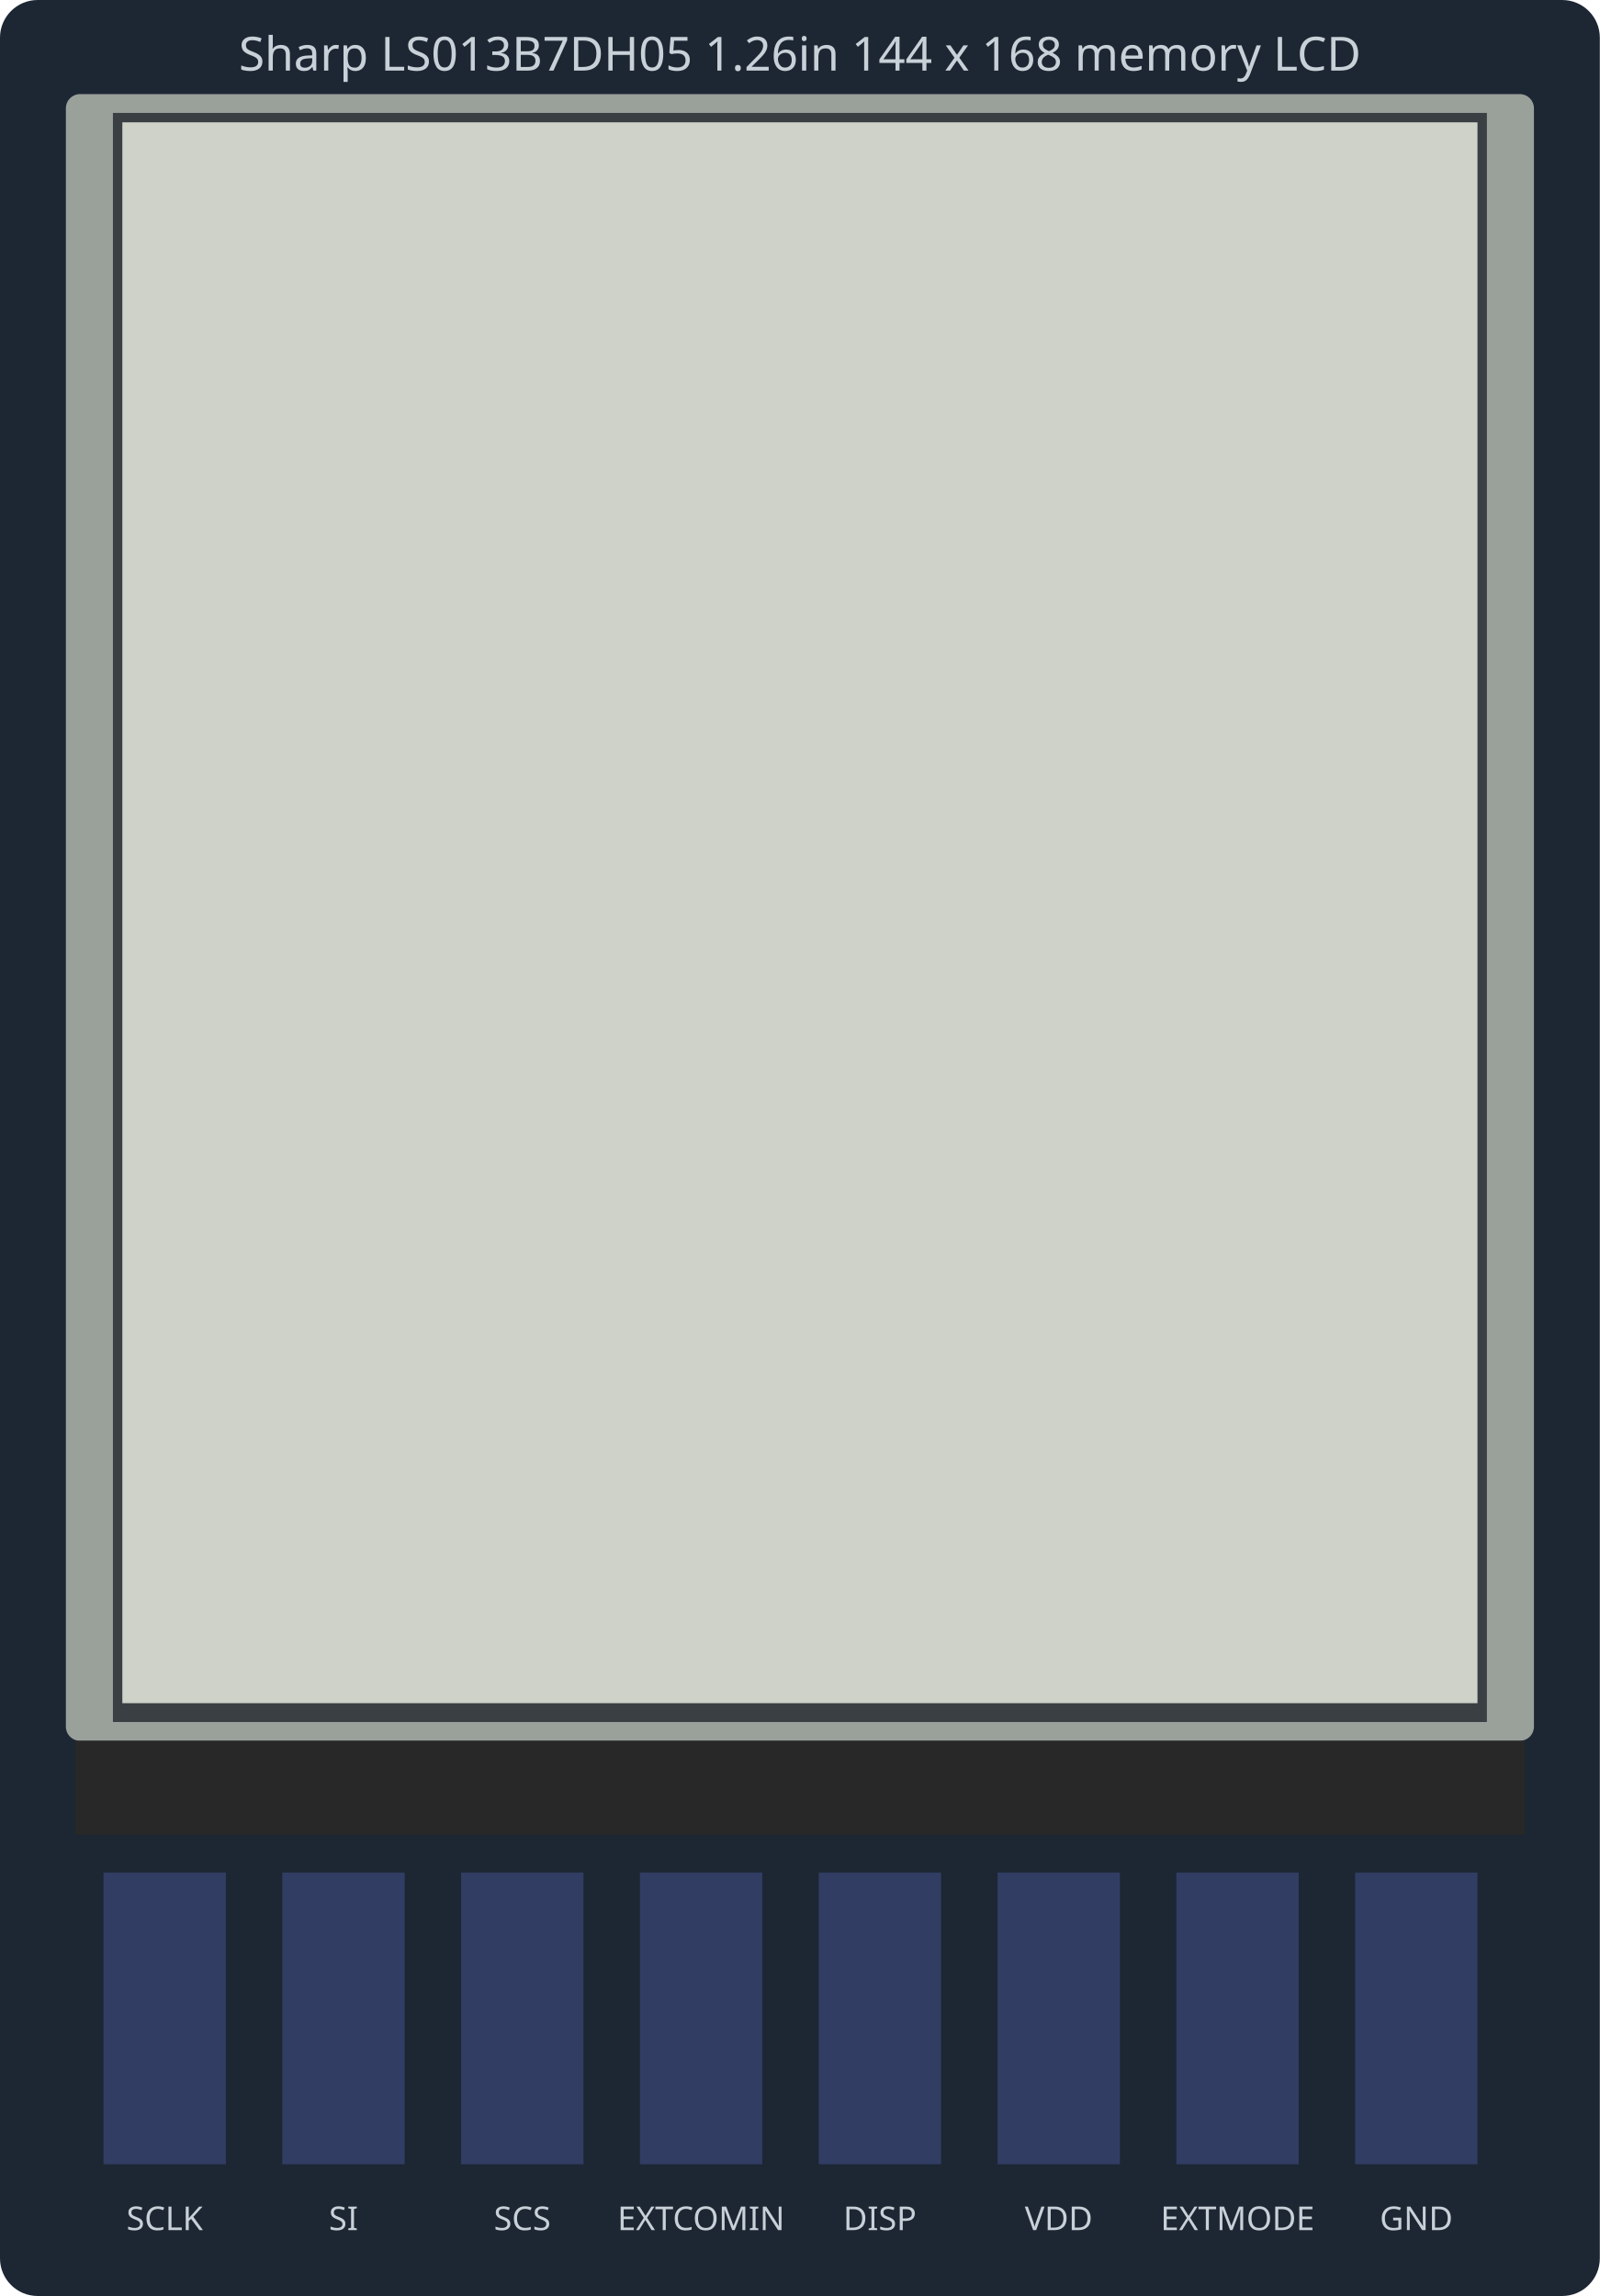
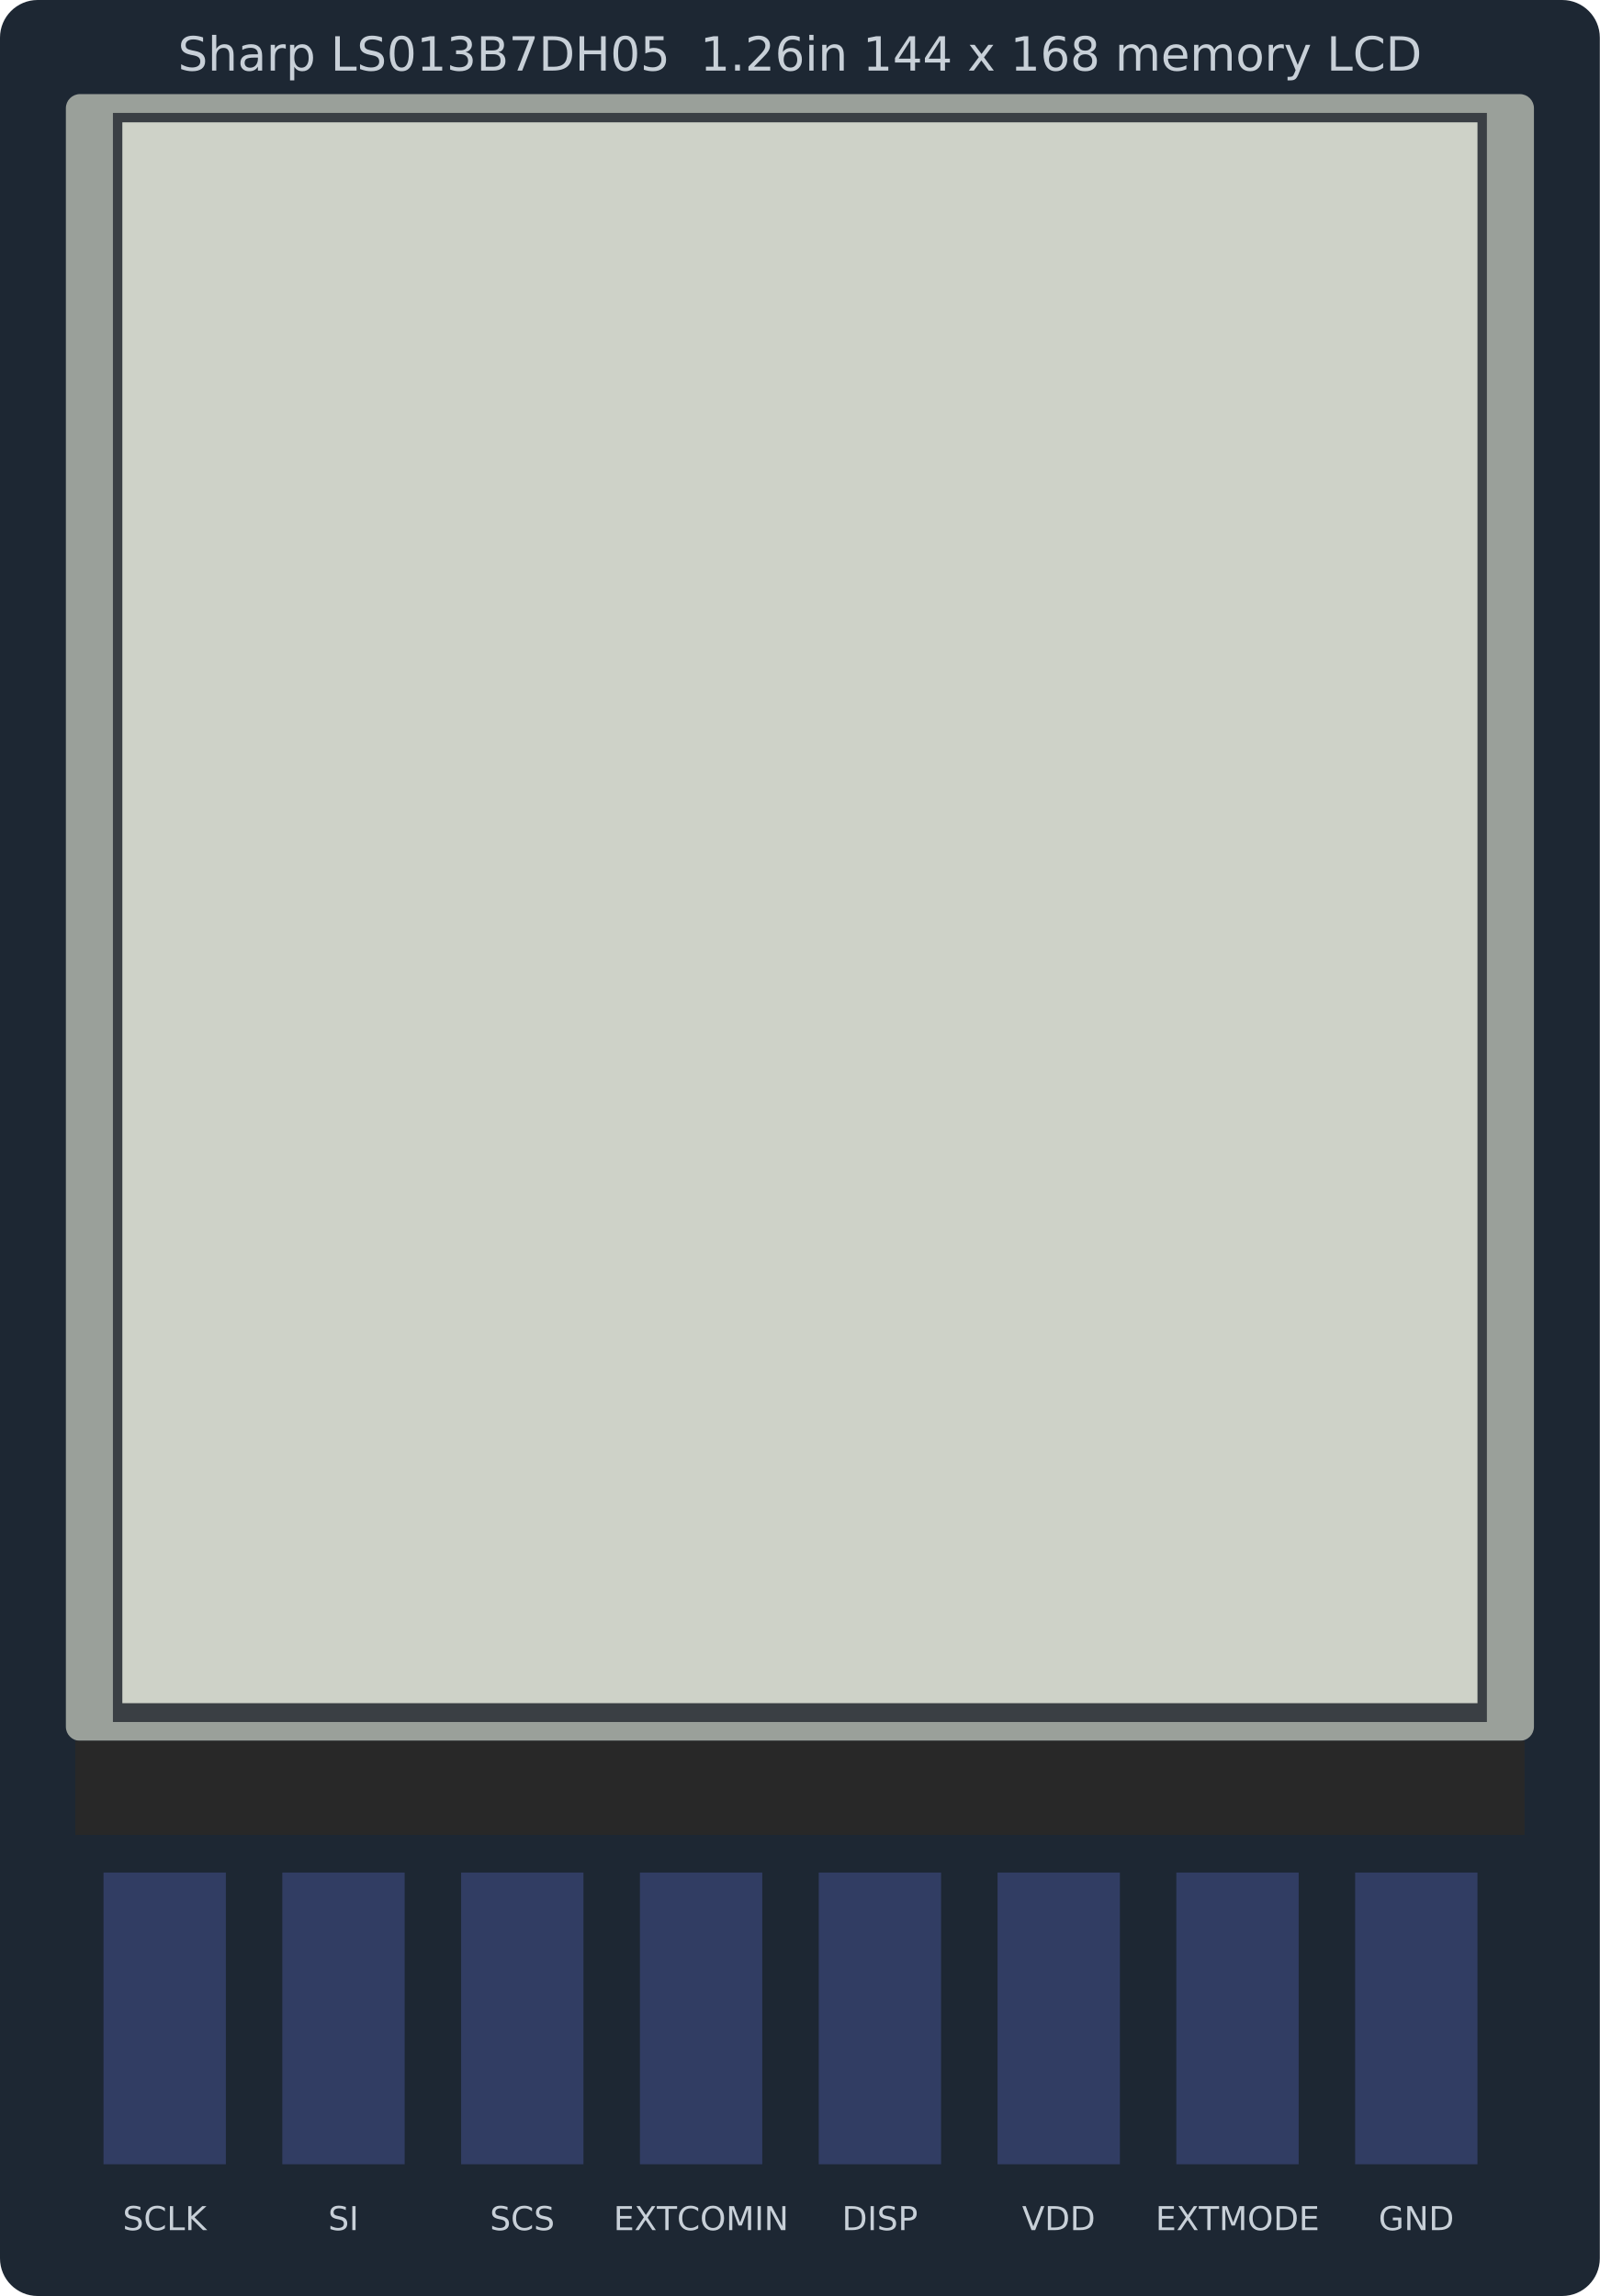
<svg xmlns="http://www.w3.org/2000/svg" width="340" height="488" viewBox="0 0 340 488">
  <rect x="0" y="0" width="340" height="488" rx="8" fill="#1d2733" />
  <rect x="14" y="20" width="312" height="350" rx="3" fill="#9aa09a" />
  <rect x="24" y="24" width="292" height="342" fill="#3a3f44" />
  <rect x="26" y="26" width="288" height="336" fill="#ced2c8" />
-   <text x="170.0" y="15" font-family="sans-serif" font-size="10" fill="#c8d0d8" text-anchor="middle">Sharp LS013B7DH05  1.26in 144 x 168 memory LCD</text>
+   <path d="M43.159 7.949V8.911Q42.598 8.643 42.1 8.511Q41.602 8.379 41.138 8.379Q40.332 8.379 39.895 8.691Q39.458 9.004 39.458 9.58Q39.458 10.063 39.749 10.31Q40.039 10.557 40.85 10.708L41.445 10.83Q42.549 11.04 43.074 11.57Q43.599 12.1 43.599 12.988Q43.599 14.048 42.888 14.595Q42.178 15.142 40.806 15.142Q40.288 15.142 39.705 15.024Q39.121 14.907 38.496 14.678V13.662Q39.097 13.999 39.673 14.17Q40.249 14.341 40.806 14.341Q41.65 14.341 42.109 14.009Q42.568 13.677 42.568 13.062Q42.568 12.524 42.239 12.222Q41.909 11.919 41.157 11.768L40.557 11.65Q39.453 11.431 38.96 10.962Q38.467 10.493 38.467 9.658Q38.467 8.691 39.148 8.135Q39.829 7.578 41.025 7.578Q41.538 7.578 42.07 7.671Q42.603 7.764 43.159 7.949ZM49.644 11.699V15.0H48.745V11.729Q48.745 10.952 48.442 10.566Q48.14 10.181 47.534 10.181Q46.807 10.181 46.387 10.645Q45.967 11.108 45.967 11.909V15.0H45.063V7.402H45.967V10.381Q46.289 9.888 46.726 9.644Q47.163 9.399 47.734 9.399Q48.677 9.399 49.16 9.983Q49.644 10.566 49.644 11.699ZM53.921 12.251Q52.832 12.251 52.412 12.5Q51.992 12.749 51.992 13.35Q51.992 13.828 52.307 14.109Q52.622 14.39 53.164 14.39Q53.911 14.39 54.363 13.86Q54.814 13.33 54.814 12.451V12.251ZM55.713 11.88V15.0H54.814V14.17Q54.507 14.668 54.048 14.905Q53.589 15.142 52.925 15.142Q52.085 15.142 51.589 14.67Q51.094 14.199 51.094 13.408Q51.094 12.485 51.711 12.017Q52.329 11.548 53.555 11.548H54.814V11.46Q54.814 10.84 54.407 10.5Q53.999 10.161 53.262 10.161Q52.793 10.161 52.349 10.273Q51.904 10.386 51.494 10.61V9.78Q51.987 9.59 52.451 9.495Q52.915 9.399 53.354 9.399Q54.541 9.399 55.127 10.015Q55.713 10.63 55.713 11.88ZM60.732 10.371Q60.581 10.283 60.403 10.242Q60.225 10.2 60.01 10.2Q59.248 10.2 58.84 10.696Q58.433 11.191 58.433 12.119V15.0H57.529V9.531H58.433V10.381Q58.716 9.883 59.17 9.641Q59.624 9.399 60.273 9.399Q60.366 9.399 60.479 9.412Q60.591 9.424 60.728 9.448ZM62.544 14.18V17.08H61.641V9.531H62.544V10.361Q62.827 9.873 63.259 9.636Q63.691 9.399 64.292 9.399Q65.288 9.399 65.911 10.19Q66.533 10.981 66.533 12.271Q66.533 13.56 65.911 14.351Q65.288 15.142 64.292 15.142Q63.691 15.142 63.259 14.905Q62.827 14.668 62.544 14.18ZM65.601 12.271Q65.601 11.279 65.193 10.715Q64.785 10.151 64.072 10.151Q63.359 10.151 62.952 10.715Q62.544 11.279 62.544 12.271Q62.544 13.262 62.952 13.826Q63.359 14.39 64.072 14.39Q64.785 14.39 65.193 13.826Q65.601 13.262 65.601 12.271ZM71.24 7.71H72.227V14.17H75.776V15.0H71.24ZM81.182 7.949V8.911Q80.62 8.643 80.122 8.511Q79.624 8.379 79.16 8.379Q78.354 8.379 77.917 8.691Q77.48 9.004 77.48 9.58Q77.48 10.063 77.771 10.31Q78.062 10.557 78.872 10.708L79.468 10.83Q80.571 11.04 81.096 11.57Q81.621 12.1 81.621 12.988Q81.621 14.048 80.911 14.595Q80.2 15.142 78.828 15.142Q78.311 15.142 77.727 15.024Q77.144 14.907 76.519 14.678V13.662Q77.119 13.999 77.695 14.17Q78.271 14.341 78.828 14.341Q79.673 14.341 80.132 14.009Q80.591 13.677 80.591 13.062Q80.591 12.524 80.261 12.222Q79.932 11.919 79.18 11.768L78.579 11.65Q77.476 11.431 76.982 10.962Q76.489 10.493 76.489 9.658Q76.489 8.691 77.17 8.135Q77.852 7.578 79.048 7.578Q79.561 7.578 80.093 7.671Q80.625 7.764 81.182 7.949ZM85.356 8.359Q84.595 8.359 84.211 9.109Q83.828 9.858 83.828 11.362Q83.828 12.861 84.211 13.611Q84.595 14.36 85.356 14.36Q86.123 14.36 86.506 13.611Q86.89 12.861 86.89 11.362Q86.89 9.858 86.506 9.109Q86.123 8.359 85.356 8.359ZM85.356 7.578Q86.582 7.578 87.229 8.547Q87.876 9.517 87.876 11.362Q87.876 13.203 87.229 14.172Q86.582 15.142 85.356 15.142Q84.131 15.142 83.484 14.172Q82.837 13.203 82.837 11.362Q82.837 9.517 83.484 8.547Q84.131 7.578 85.356 7.578ZM89.78 14.17H91.392V8.608L89.639 8.96V8.062L91.382 7.71H92.368V14.17H93.979V15.0H89.78ZM98.96 11.069Q99.668 11.221 100.066 11.699Q100.464 12.178 100.464 12.881Q100.464 13.96 99.722 14.551Q98.979 15.142 97.612 15.142Q97.153 15.142 96.667 15.051Q96.182 14.961 95.664 14.78V13.828Q96.074 14.067 96.562 14.189Q97.051 14.312 97.583 14.312Q98.511 14.312 98.997 13.945Q99.482 13.579 99.482 12.881Q99.482 12.236 99.031 11.873Q98.579 11.509 97.773 11.509H96.924V10.698H97.812Q98.54 10.698 98.926 10.408Q99.312 10.117 99.312 9.57Q99.312 9.009 98.914 8.708Q98.516 8.408 97.773 8.408Q97.368 8.408 96.904 8.496Q96.44 8.584 95.884 8.77V7.891Q96.445 7.734 96.936 7.656Q97.427 7.578 97.861 7.578Q98.984 7.578 99.639 8.088Q100.293 8.599 100.293 9.468Q100.293 10.073 99.946 10.491Q99.6 10.908 98.96 11.069ZM103.232 11.519V14.189H104.814Q105.61 14.189 105.994 13.86Q106.377 13.53 106.377 12.852Q106.377 12.168 105.994 11.843Q105.61 11.519 104.814 11.519ZM103.232 8.521V10.718H104.692Q105.415 10.718 105.769 10.447Q106.123 10.176 106.123 9.619Q106.123 9.067 105.769 8.794Q105.415 8.521 104.692 8.521ZM102.246 7.71H104.766Q105.894 7.71 106.504 8.179Q107.114 8.647 107.114 9.512Q107.114 10.181 106.802 10.576Q106.489 10.972 105.884 11.069Q106.611 11.226 107.014 11.721Q107.417 12.217 107.417 12.959Q107.417 13.936 106.753 14.468Q106.089 15.0 104.863 15.0H102.246ZM108.945 7.71H113.633V8.13L110.986 15.0H109.956L112.446 8.54H108.945ZM116.455 8.521V14.189H117.646Q119.155 14.189 119.856 13.506Q120.557 12.822 120.557 11.348Q120.557 9.883 119.856 9.202Q119.155 8.521 117.646 8.521ZM115.469 7.71H117.495Q119.614 7.71 120.605 8.591Q121.597 9.473 121.597 11.348Q121.597 13.232 120.601 14.116Q119.604 15.0 117.495 15.0H115.469ZM123.169 7.71H124.155V10.698H127.739V7.71H128.726V15.0H127.739V11.528H124.155V15.0H123.169ZM132.886 8.359Q132.124 8.359 131.741 9.109Q131.357 9.858 131.357 11.362Q131.357 12.861 131.741 13.611Q132.124 14.36 132.886 14.36Q133.652 14.36 134.036 13.611Q134.419 12.861 134.419 11.362Q134.419 9.858 134.036 9.109Q133.652 8.359 132.886 8.359ZM132.886 7.578Q134.111 7.578 134.758 8.547Q135.405 9.517 135.405 11.362Q135.405 13.203 134.758 14.172Q134.111 15.142 132.886 15.142Q131.66 15.142 131.013 14.172Q130.366 13.203 130.366 11.362Q130.366 9.517 131.013 8.547Q131.66 7.578 132.886 7.578ZM137.148 7.71H141.021V8.54H138.052V10.327Q138.267 10.254 138.481 10.217Q138.696 10.181 138.911 10.181Q140.132 10.181 140.845 10.85Q141.558 11.519 141.558 12.661Q141.558 13.838 140.825 14.49Q140.093 15.142 138.76 15.142Q138.301 15.142 137.825 15.063Q137.349 14.985 136.841 14.829V13.838Q137.28 14.077 137.749 14.194Q138.218 14.312 138.74 14.312Q139.585 14.312 140.078 13.867Q140.571 13.423 140.571 12.661Q140.571 11.899 140.078 11.455Q139.585 11.011 138.74 11.011Q138.345 11.011 137.952 11.099Q137.559 11.187 137.148 11.372ZM150.029 14.17H151.641V8.608L149.888 8.96V8.062L151.631 7.71H152.617V14.17H154.229V15.0H150.029ZM156.221 13.76H157.251V15.0H156.221ZM160.249 14.17H163.691V15.0H159.062V14.17Q159.624 13.589 160.593 12.61Q161.562 11.631 161.812 11.348Q162.285 10.815 162.473 10.447Q162.661 10.078 162.661 9.722Q162.661 9.141 162.253 8.774Q161.846 8.408 161.191 8.408Q160.728 8.408 160.212 8.569Q159.697 8.73 159.111 9.058V8.062Q159.707 7.822 160.225 7.7Q160.742 7.578 161.172 7.578Q162.305 7.578 162.979 8.145Q163.652 8.711 163.652 9.658Q163.652 10.107 163.484 10.51Q163.315 10.913 162.871 11.46Q162.749 11.602 162.095 12.278Q161.44 12.954 160.249 14.17ZM167.993 10.962Q167.329 10.962 166.941 11.416Q166.553 11.87 166.553 12.661Q166.553 13.447 166.941 13.904Q167.329 14.36 167.993 14.36Q168.657 14.36 169.045 13.904Q169.434 13.447 169.434 12.661Q169.434 11.87 169.045 11.416Q168.657 10.962 167.993 10.962ZM169.951 7.871V8.77Q169.58 8.594 169.202 8.501Q168.823 8.408 168.452 8.408Q167.476 8.408 166.96 9.067Q166.445 9.727 166.372 11.06Q166.66 10.635 167.095 10.408Q167.529 10.181 168.052 10.181Q169.15 10.181 169.788 10.847Q170.425 11.514 170.425 12.661Q170.425 13.784 169.761 14.463Q169.097 15.142 167.993 15.142Q166.729 15.142 166.06 14.172Q165.391 13.203 165.391 11.362Q165.391 9.634 166.211 8.606Q167.031 7.578 168.413 7.578Q168.784 7.578 169.163 7.651Q169.541 7.725 169.951 7.871ZM171.997 9.531H172.896V15.0H171.997ZM171.997 7.402H172.896V8.54H171.997ZM179.321 11.699V15.0H178.423V11.729Q178.423 10.952 178.12 10.566Q177.817 10.181 177.212 10.181Q176.484 10.181 176.064 10.645Q175.645 11.108 175.645 11.909V15.0H174.741V9.531H175.645V10.381Q175.967 9.888 176.404 9.644Q176.841 9.399 177.412 9.399Q178.354 9.399 178.838 9.983Q179.321 10.566 179.321 11.699ZM184.59 14.17H186.201V8.608L184.448 8.96V8.062L186.191 7.71H187.178V14.17H188.789V15.0H184.59ZM193.491 8.569 191.001 12.461H193.491ZM193.232 7.71H194.473V12.461H195.513V13.281H194.473V15.0H193.491V13.281H190.2V12.329ZM199.854 8.569 197.363 12.461H199.854ZM199.595 7.71H200.835V12.461H201.875V13.281H200.835V15.0H199.854V13.281H196.562V12.329ZM211.104 9.531 209.126 12.192 211.206 15.0H210.146L208.555 12.852L206.963 15.0H205.903L208.027 12.139L206.084 9.531H207.144L208.594 11.479L210.044 9.531ZM215.952 14.17H217.563V8.608L215.811 8.96V8.062L217.554 7.71H218.54V14.17H220.151V15.0H215.952ZM224.375 10.962Q223.711 10.962 223.323 11.416Q222.935 11.87 222.935 12.661Q222.935 13.447 223.323 13.904Q223.711 14.36 224.375 14.36Q225.039 14.36 225.427 13.904Q225.815 13.447 225.815 12.661Q225.815 11.87 225.427 11.416Q225.039 10.962 224.375 10.962ZM226.333 7.871V8.77Q225.962 8.594 225.583 8.501Q225.205 8.408 224.834 8.408Q223.857 8.408 223.342 9.067Q222.827 9.727 222.754 11.06Q223.042 10.635 223.477 10.408Q223.911 10.181 224.434 10.181Q225.532 10.181 226.169 10.847Q226.807 11.514 226.807 12.661Q226.807 13.784 226.143 14.463Q225.479 15.142 224.375 15.142Q223.11 15.142 222.441 14.172Q221.772 13.203 221.772 11.362Q221.772 9.634 222.593 8.606Q223.413 7.578 224.795 7.578Q225.166 7.578 225.544 7.651Q225.923 7.725 226.333 7.871ZM230.615 11.538Q229.912 11.538 229.509 11.914Q229.106 12.29 229.106 12.949Q229.106 13.608 229.509 13.984Q229.912 14.36 230.615 14.36Q231.318 14.36 231.724 13.982Q232.129 13.604 232.129 12.949Q232.129 12.29 231.726 11.914Q231.323 11.538 230.615 11.538ZM229.629 11.118Q228.994 10.962 228.64 10.527Q228.286 10.093 228.286 9.468Q228.286 8.594 228.909 8.086Q229.531 7.578 230.615 7.578Q231.704 7.578 232.324 8.086Q232.944 8.594 232.944 9.468Q232.944 10.093 232.59 10.527Q232.236 10.962 231.606 11.118Q232.319 11.284 232.717 11.768Q233.115 12.251 233.115 12.949Q233.115 14.009 232.468 14.575Q231.821 15.142 230.615 15.142Q229.409 15.142 228.762 14.575Q228.115 14.009 228.115 12.949Q228.115 12.251 228.516 11.768Q228.916 11.284 229.629 11.118ZM229.268 9.561Q229.268 10.127 229.622 10.444Q229.976 10.762 230.615 10.762Q231.25 10.762 231.609 10.444Q231.968 10.127 231.968 9.561Q231.968 8.994 231.609 8.677Q231.25 8.359 230.615 8.359Q229.976 8.359 229.622 8.677Q229.268 8.994 229.268 9.561ZM242.178 10.581Q242.515 9.976 242.983 9.688Q243.452 9.399 244.087 9.399Q244.941 9.399 245.405 9.998Q245.869 10.596 245.869 11.699V15.0H244.966V11.729Q244.966 10.942 244.688 10.562Q244.409 10.181 243.838 10.181Q243.14 10.181 242.734 10.645Q242.329 11.108 242.329 11.909V15.0H241.426V11.729Q241.426 10.938 241.147 10.559Q240.869 10.181 240.288 10.181Q239.6 10.181 239.194 10.647Q238.789 11.113 238.789 11.909V15.0H237.886V9.531H238.789V10.381Q239.097 9.878 239.526 9.639Q239.956 9.399 240.547 9.399Q241.143 9.399 241.56 9.702Q241.978 10.005 242.178 10.581ZM252.339 12.041V12.48H248.208Q248.267 13.408 248.767 13.894Q249.268 14.38 250.161 14.38Q250.679 14.38 251.165 14.253Q251.65 14.126 252.129 13.872V14.722Q251.646 14.927 251.138 15.034Q250.63 15.142 250.107 15.142Q248.799 15.142 248.035 14.38Q247.271 13.618 247.271 12.319Q247.271 10.977 247.996 10.188Q248.721 9.399 249.951 9.399Q251.055 9.399 251.697 10.11Q252.339 10.82 252.339 12.041ZM251.44 11.777Q251.431 11.04 251.028 10.601Q250.625 10.161 249.961 10.161Q249.209 10.161 248.757 10.586Q248.306 11.011 248.237 11.782ZM258.071 10.581Q258.408 9.976 258.877 9.688Q259.346 9.399 259.98 9.399Q260.835 9.399 261.299 9.998Q261.763 10.596 261.763 11.699V15.0H260.859V11.729Q260.859 10.942 260.581 10.562Q260.303 10.181 259.731 10.181Q259.033 10.181 258.628 10.645Q258.223 11.108 258.223 11.909V15.0H257.319V11.729Q257.319 10.938 257.041 10.559Q256.763 10.181 256.182 10.181Q255.493 10.181 255.088 10.647Q254.683 11.113 254.683 11.909V15.0H253.779V9.531H254.683V10.381Q254.99 9.878 255.42 9.639Q255.85 9.399 256.44 9.399Q257.036 9.399 257.454 9.702Q257.871 10.005 258.071 10.581ZM265.674 10.161Q264.951 10.161 264.531 10.725Q264.111 11.289 264.111 12.271Q264.111 13.252 264.529 13.816Q264.946 14.38 265.674 14.38Q266.392 14.38 266.812 13.813Q267.231 13.247 267.231 12.271Q267.231 11.299 266.812 10.73Q266.392 10.161 265.674 10.161ZM265.674 9.399Q266.846 9.399 267.515 10.161Q268.184 10.923 268.184 12.271Q268.184 13.613 267.515 14.377Q266.846 15.142 265.674 15.142Q264.497 15.142 263.831 14.377Q263.164 13.613 263.164 12.271Q263.164 10.923 263.831 10.161Q264.497 9.399 265.674 9.399ZM272.842 10.371Q272.69 10.283 272.512 10.242Q272.334 10.2 272.119 10.2Q271.357 10.2 270.95 10.696Q270.542 11.191 270.542 12.119V15.0H269.639V9.531H270.542V10.381Q270.825 9.883 271.279 9.641Q271.733 9.399 272.383 9.399Q272.476 9.399 272.588 9.412Q272.7 9.424 272.837 9.448ZM276.06 15.508Q275.679 16.484 275.317 16.782Q274.956 17.08 274.351 17.08H273.633V16.328H274.16Q274.531 16.328 274.736 16.152Q274.941 15.977 275.19 15.322L275.352 14.912L273.14 9.531H274.092L275.801 13.809L277.51 9.531H278.462ZM282.92 7.71H283.906V14.17H287.456V15.0H282.92ZM293.95 8.271V9.312Q293.452 8.848 292.888 8.618Q292.324 8.389 291.689 8.389Q290.439 8.389 289.775 9.153Q289.111 9.917 289.111 11.362Q289.111 12.803 289.775 13.567Q290.439 14.331 291.689 14.331Q292.324 14.331 292.888 14.102Q293.452 13.872 293.95 13.408V14.438Q293.433 14.79 292.854 14.966Q292.275 15.142 291.631 15.142Q289.976 15.142 289.023 14.128Q288.071 13.115 288.071 11.362Q288.071 9.604 289.023 8.591Q289.976 7.578 291.631 7.578Q292.285 7.578 292.864 7.751Q293.442 7.925 293.95 8.271ZM296.46 8.521V14.189H297.651Q299.16 14.189 299.861 13.506Q300.562 12.822 300.562 11.348Q300.562 9.883 299.861 9.202Q299.16 8.521 297.651 8.521ZM295.474 7.71H297.5Q299.619 7.71 300.61 8.591Q301.602 9.473 301.602 11.348Q301.602 13.232 300.605 14.116Q299.609 15.0 297.5 15.0H295.474Z" fill="#c8d0d8" />
  <rect x="16" y="370" width="308" height="20" fill="#282828" />
  <rect x="22" y="398" width="26" height="62" fill="#313d63" />
-   <text x="35" y="474" font-family="sans-serif" font-size="7" fill="#c8d0d8" text-anchor="middle">SCLK</text>
+   <path d="M29.835 469.064V469.738Q29.442 469.55 29.094 469.458Q28.745 469.365 28.42 469.365Q27.856 469.365 27.551 469.584Q27.245 469.803 27.245 470.206Q27.245 470.544 27.448 470.717Q27.651 470.89 28.219 470.996L28.636 471.081Q29.408 471.228 29.776 471.599Q30.143 471.97 30.143 472.592Q30.143 473.333 29.646 473.716Q29.148 474.099 28.188 474.099Q27.826 474.099 27.417 474.017Q27.009 473.935 26.571 473.774V473.063Q26.992 473.299 27.395 473.419Q27.798 473.539 28.188 473.539Q28.779 473.539 29.101 473.306Q29.422 473.074 29.422 472.643Q29.422 472.267 29.191 472.055Q28.96 471.843 28.434 471.737L28.014 471.655Q27.241 471.501 26.896 471.173Q26.551 470.845 26.551 470.261Q26.551 469.584 27.028 469.194Q27.504 468.805 28.342 468.805Q28.701 468.805 29.073 468.87Q29.446 468.935 29.835 469.064ZM35.041 469.29V470.018Q34.692 469.693 34.298 469.533Q33.903 469.372 33.458 469.372Q32.583 469.372 32.119 469.907Q31.654 470.442 31.654 471.454Q31.654 472.462 32.119 472.997Q32.583 473.532 33.458 473.532Q33.903 473.532 34.298 473.371Q34.692 473.21 35.041 472.886V473.607Q34.679 473.853 34.274 473.976Q33.869 474.099 33.417 474.099Q32.259 474.099 31.592 473.39Q30.926 472.681 30.926 471.454Q30.926 470.223 31.592 469.514Q32.259 468.805 33.417 468.805Q33.875 468.805 34.281 468.926Q34.686 469.047 35.041 469.29ZM36.107 468.897H36.798V473.419H39.283V474.0H36.107ZM40.007 468.897H40.698V471.054L42.988 468.897H43.876L41.344 471.276L44.058 474.0H43.148L40.698 471.542V474.0H40.007Z" fill="#c8d0d8" />
  <rect x="60" y="398" width="26" height="62" fill="#313d63" />
-   <text x="73" y="474" font-family="sans-serif" font-size="7" fill="#c8d0d8" text-anchor="middle">SI</text>
+   <path d="M73.492 469.064V469.738Q73.099 469.55 72.75 469.458Q72.402 469.365 72.077 469.365Q71.513 469.365 71.207 469.584Q70.901 469.803 70.901 470.206Q70.901 470.544 71.105 470.717Q71.308 470.89 71.875 470.996L72.292 471.081Q73.065 471.228 73.432 471.599Q73.8 471.97 73.8 472.592Q73.8 473.333 73.302 473.716Q72.805 474.099 71.845 474.099Q71.482 474.099 71.074 474.017Q70.666 473.935 70.228 473.774V473.063Q70.648 473.299 71.052 473.419Q71.455 473.539 71.845 473.539Q72.436 473.539 72.757 473.306Q73.079 473.074 73.079 472.643Q73.079 472.267 72.848 472.055Q72.617 471.843 72.091 471.737L71.67 471.655Q70.898 471.501 70.553 471.173Q70.208 470.845 70.208 470.261Q70.208 469.584 70.684 469.194Q71.161 468.805 71.999 468.805Q72.357 468.805 72.73 468.87Q73.103 468.935 73.492 469.064ZM74.876 468.897H75.567V474.0H74.876Z" fill="#c8d0d8" />
  <rect x="98" y="398" width="26" height="62" fill="#313d63" />
-   <text x="111" y="474" font-family="sans-serif" font-size="7" fill="#c8d0d8" text-anchor="middle">SCS</text>
+   <path d="M107.859 469.064V469.738Q107.466 469.55 107.117 469.458Q106.769 469.365 106.444 469.365Q105.88 469.365 105.574 469.584Q105.268 469.803 105.268 470.206Q105.268 470.544 105.471 470.717Q105.675 470.89 106.242 470.996L106.659 471.081Q107.432 471.228 107.799 471.599Q108.167 471.97 108.167 472.592Q108.167 473.333 107.669 473.716Q107.172 474.099 106.211 474.099Q105.849 474.099 105.441 474.017Q105.032 473.935 104.595 473.774V473.063Q105.015 473.299 105.418 473.419Q105.822 473.539 106.211 473.539Q106.803 473.539 107.124 473.306Q107.445 473.074 107.445 472.643Q107.445 472.267 107.215 472.055Q106.984 471.843 106.458 471.737L106.037 471.655Q105.265 471.501 104.919 471.173Q104.574 470.845 104.574 470.261Q104.574 469.584 105.051 469.194Q105.528 468.805 106.365 468.805Q106.724 468.805 107.097 468.87Q107.469 468.935 107.859 469.064ZM113.064 469.29V470.018Q112.716 469.693 112.321 469.533Q111.926 469.372 111.482 469.372Q110.607 469.372 110.142 469.907Q109.677 470.442 109.677 471.454Q109.677 472.462 110.142 472.997Q110.607 473.532 111.482 473.532Q111.926 473.532 112.321 473.371Q112.716 473.21 113.064 472.886V473.607Q112.702 473.853 112.297 473.976Q111.892 474.099 111.441 474.099Q110.282 474.099 109.616 473.39Q108.949 472.681 108.949 471.454Q108.949 470.223 109.616 469.514Q110.282 468.805 111.441 468.805Q111.899 468.805 112.304 468.926Q112.709 469.047 113.064 469.29ZM117.19 469.064V469.738Q116.797 469.55 116.448 469.458Q116.1 469.365 115.775 469.365Q115.211 469.365 114.905 469.584Q114.599 469.803 114.599 470.206Q114.599 470.544 114.802 470.717Q115.006 470.89 115.573 470.996L115.99 471.081Q116.763 471.228 117.13 471.599Q117.498 471.97 117.498 472.592Q117.498 473.333 117 473.716Q116.503 474.099 115.542 474.099Q115.18 474.099 114.772 474.017Q114.363 473.935 113.926 473.774V473.063Q114.346 473.299 114.75 473.419Q115.153 473.539 115.542 473.539Q116.134 473.539 116.455 473.306Q116.776 473.074 116.776 472.643Q116.776 472.267 116.546 472.055Q116.315 471.843 115.789 471.737L115.368 471.655Q114.596 471.501 114.25 471.173Q113.905 470.845 113.905 470.261Q113.905 469.584 114.382 469.194Q114.859 468.805 115.696 468.805Q116.055 468.805 116.428 468.87Q116.8 468.935 117.19 469.064Z" fill="#c8d0d8" />
  <rect x="136" y="398" width="26" height="62" fill="#313d63" />
-   <text x="149" y="474" font-family="sans-serif" font-size="7" fill="#c8d0d8" text-anchor="middle">EXTCOMIN</text>
+   <path d="M131.071 468.897H134.298V469.478H131.761V470.989H134.192V471.57H131.761V473.419H134.359V474.0H131.071ZM135.248 468.897H135.99L137.258 470.794L138.532 468.897H139.274L137.634 471.348L139.384 474.0H138.642L137.206 471.83L135.76 474.0H135.015L136.837 471.276ZM139.582 468.897H143.899V469.478H142.087V474.0H141.393V469.478H139.582ZM148.386 469.29V470.018Q148.038 469.693 147.643 469.533Q147.248 469.372 146.804 469.372Q145.929 469.372 145.464 469.907Q144.999 470.442 144.999 471.454Q144.999 472.462 145.464 472.997Q145.929 473.532 146.804 473.532Q147.248 473.532 147.643 473.371Q148.038 473.21 148.386 472.886V473.607Q148.024 473.853 147.619 473.976Q147.214 474.099 146.763 474.099Q145.604 474.099 144.938 473.39Q144.271 472.681 144.271 471.454Q144.271 470.223 144.938 469.514Q145.604 468.805 146.763 468.805Q147.221 468.805 147.626 468.926Q148.031 469.047 148.386 469.29ZM151.524 469.365Q150.772 469.365 150.33 469.926Q149.887 470.486 149.887 471.454Q149.887 472.417 150.33 472.978Q150.772 473.539 151.524 473.539Q152.276 473.539 152.715 472.978Q153.155 472.417 153.155 471.454Q153.155 470.486 152.715 469.926Q152.276 469.365 151.524 469.365ZM151.524 468.805Q152.597 468.805 153.24 469.524Q153.883 470.244 153.883 471.454Q153.883 472.66 153.24 473.38Q152.597 474.099 151.524 474.099Q150.448 474.099 149.803 473.381Q149.159 472.664 149.159 471.454Q149.159 470.244 149.803 469.524Q150.448 468.805 151.524 468.805ZM154.963 468.897H155.991L157.294 472.37L158.603 468.897H159.632V474.0H158.958V469.519L157.642 473.019H156.948L155.633 469.519V474.0H154.963ZM161.002 468.897H161.693V474.0H161.002ZM163.067 468.897H163.996L166.259 473.166V468.897H166.929V474.0H165.999L163.737 469.731V474.0H163.067Z" fill="#c8d0d8" />
  <rect x="174" y="398" width="26" height="62" fill="#313d63" />
-   <text x="187" y="474" font-family="sans-serif" font-size="7" fill="#c8d0d8" text-anchor="middle">DISP</text>
+   <path d="M180.318 469.464V473.433H181.152Q182.208 473.433 182.698 472.954Q183.189 472.476 183.189 471.443Q183.189 470.418 182.698 469.941Q182.208 469.464 181.152 469.464ZM179.627 468.897H181.046Q182.529 468.897 183.223 469.514Q183.917 470.131 183.917 471.443Q183.917 472.763 183.22 473.381Q182.522 474.0 181.046 474.0H179.627ZM185.018 468.897H185.708V474.0H185.018ZM190.141 469.064V469.738Q189.748 469.55 189.399 469.458Q189.051 469.365 188.726 469.365Q188.162 469.365 187.856 469.584Q187.55 469.803 187.55 470.206Q187.55 470.544 187.754 470.717Q187.957 470.89 188.524 470.996L188.941 471.081Q189.714 471.228 190.081 471.599Q190.449 471.97 190.449 472.592Q190.449 473.333 189.951 473.716Q189.454 474.099 188.494 474.099Q188.131 474.099 187.723 474.017Q187.314 473.935 186.877 473.774V473.063Q187.297 473.299 187.701 473.419Q188.104 473.539 188.494 473.539Q189.085 473.539 189.406 473.306Q189.728 473.074 189.728 472.643Q189.728 472.267 189.497 472.055Q189.266 471.843 188.74 471.737L188.319 471.655Q187.547 471.501 187.202 471.173Q186.856 470.845 186.856 470.261Q186.856 469.584 187.333 469.194Q187.81 468.805 188.647 468.805Q189.006 468.805 189.379 468.87Q189.751 468.935 190.141 469.064ZM192.216 469.464V471.382H193.084Q193.566 471.382 193.829 471.132Q194.092 470.883 194.092 470.421Q194.092 469.963 193.829 469.714Q193.566 469.464 193.084 469.464ZM191.525 468.897H193.084Q193.942 468.897 194.381 469.285Q194.82 469.673 194.82 470.421Q194.82 471.177 194.381 471.563Q193.942 471.949 193.084 471.949H192.216V474.0H191.525Z" fill="#c8d0d8" />
  <rect x="212" y="398" width="26" height="62" fill="#313d63" />
-   <text x="225" y="474" font-family="sans-serif" font-size="7" fill="#c8d0d8" text-anchor="middle">VDD</text>
+   <path d="M219.219 474.0 217.27 468.897H217.991L219.608 473.193L221.228 468.897H221.946L220.001 474.0ZM223.382 469.464V473.433H224.216Q225.272 473.433 225.762 472.954Q226.253 472.476 226.253 471.443Q226.253 470.418 225.762 469.941Q225.272 469.464 224.216 469.464ZM222.691 468.897H224.11Q225.593 468.897 226.287 469.514Q226.981 470.131 226.981 471.443Q226.981 472.763 226.283 473.381Q225.586 474.0 224.11 474.0H222.691ZM228.772 469.464V473.433H229.606Q230.662 473.433 231.152 472.954Q231.643 472.476 231.643 471.443Q231.643 470.418 231.152 469.941Q230.662 469.464 229.606 469.464ZM228.081 468.897H229.5Q230.983 468.897 231.677 469.514Q232.371 470.131 232.371 471.443Q232.371 472.763 231.674 473.381Q230.976 474.0 229.5 474.0H228.081Z" fill="#c8d0d8" />
  <rect x="250" y="398" width="26" height="62" fill="#313d63" />
-   <text x="263" y="474" font-family="sans-serif" font-size="7" fill="#c8d0d8" text-anchor="middle">EXTMODE</text>
+   <path d="M246.259 468.897H249.485V469.478H246.949V470.989H249.379V471.57H246.949V473.419H249.547V474.0H246.259ZM250.436 468.897H251.177L252.445 470.794L253.72 468.897H254.462L252.821 471.348L254.571 474.0H253.83L252.394 471.83L250.948 474.0H250.203L252.025 471.276ZM254.77 468.897H259.086V469.478H257.275V474.0H256.581V469.478H254.77ZM259.753 468.897H260.782L262.084 472.37L263.393 468.897H264.422V474.0H263.749V469.519L262.433 473.019H261.739L260.423 469.519V474.0H259.753ZM267.864 469.365Q267.112 469.365 266.669 469.926Q266.227 470.486 266.227 471.454Q266.227 472.417 266.669 472.978Q267.112 473.539 267.864 473.539Q268.616 473.539 269.055 472.978Q269.494 472.417 269.494 471.454Q269.494 470.486 269.055 469.926Q268.616 469.365 267.864 469.365ZM267.864 468.805Q268.937 468.805 269.58 469.524Q270.222 470.244 270.222 471.454Q270.222 472.66 269.58 473.38Q268.937 474.099 267.864 474.099Q266.787 474.099 266.143 473.381Q265.499 472.664 265.499 471.454Q265.499 470.244 266.143 469.524Q266.787 468.805 267.864 468.805ZM271.993 469.464V473.433H272.827Q273.883 473.433 274.373 472.954Q274.864 472.476 274.864 471.443Q274.864 470.418 274.373 469.941Q273.883 469.464 272.827 469.464ZM271.302 468.897H272.721Q274.204 468.897 274.898 469.514Q275.592 470.131 275.592 471.443Q275.592 472.763 274.895 473.381Q274.197 474.0 272.721 474.0H271.302ZM276.692 468.897H279.919V469.478H277.383V470.989H279.813V471.57H277.383V473.419H279.98V474.0H276.692Z" fill="#c8d0d8" />
  <rect x="288" y="398" width="26" height="62" fill="#313d63" />
-   <text x="301" y="474" font-family="sans-serif" font-size="7" fill="#c8d0d8" text-anchor="middle">GND</text>
+   <path d="M297.141 473.272V471.901H296.013V471.334H297.825V473.525Q297.425 473.809 296.943 473.954Q296.461 474.099 295.914 474.099Q294.718 474.099 294.043 473.4Q293.368 472.701 293.368 471.454Q293.368 470.203 294.043 469.504Q294.718 468.805 295.914 468.805Q296.413 468.805 296.863 468.928Q297.312 469.051 297.691 469.29V470.025Q297.309 469.7 296.878 469.536Q296.447 469.372 295.972 469.372Q295.036 469.372 294.566 469.895Q294.096 470.418 294.096 471.454Q294.096 472.486 294.566 473.009Q295.036 473.532 295.972 473.532Q296.338 473.532 296.625 473.469Q296.912 473.405 297.141 473.272ZM299.086 468.897H300.016L302.278 473.166V468.897H302.948V474.0H302.019L299.756 469.731V474.0H299.086ZM305.013 469.464V473.433H305.847Q306.903 473.433 307.393 472.954Q307.884 472.476 307.884 471.443Q307.884 470.418 307.393 469.941Q306.903 469.464 305.847 469.464ZM304.322 468.897H305.741Q307.224 468.897 307.918 469.514Q308.612 470.131 308.612 471.443Q308.612 472.763 307.915 473.381Q307.217 474.0 305.741 474.0H304.322Z" fill="#c8d0d8" />
</svg>
